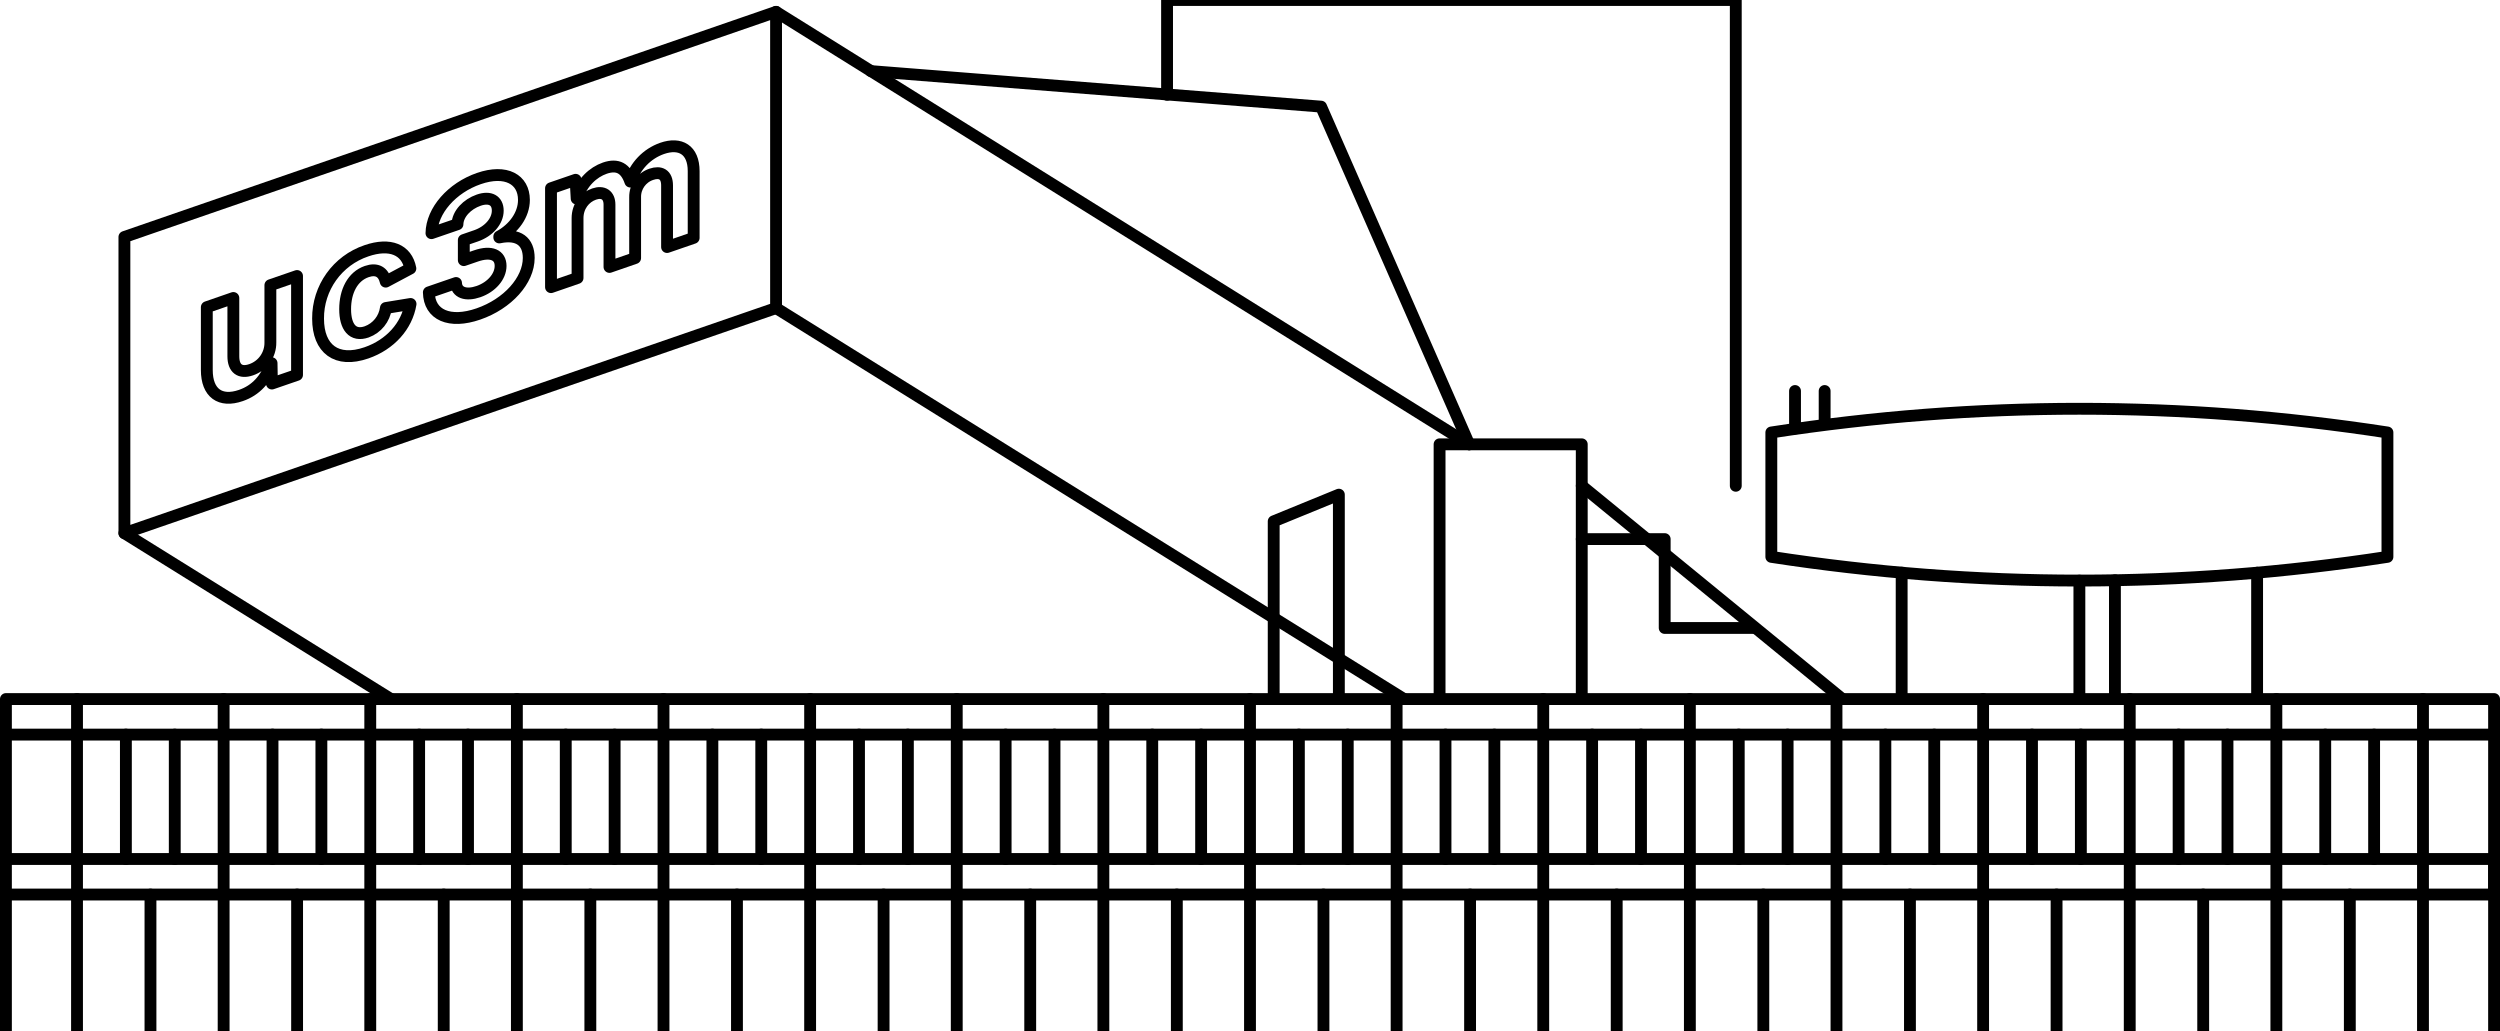
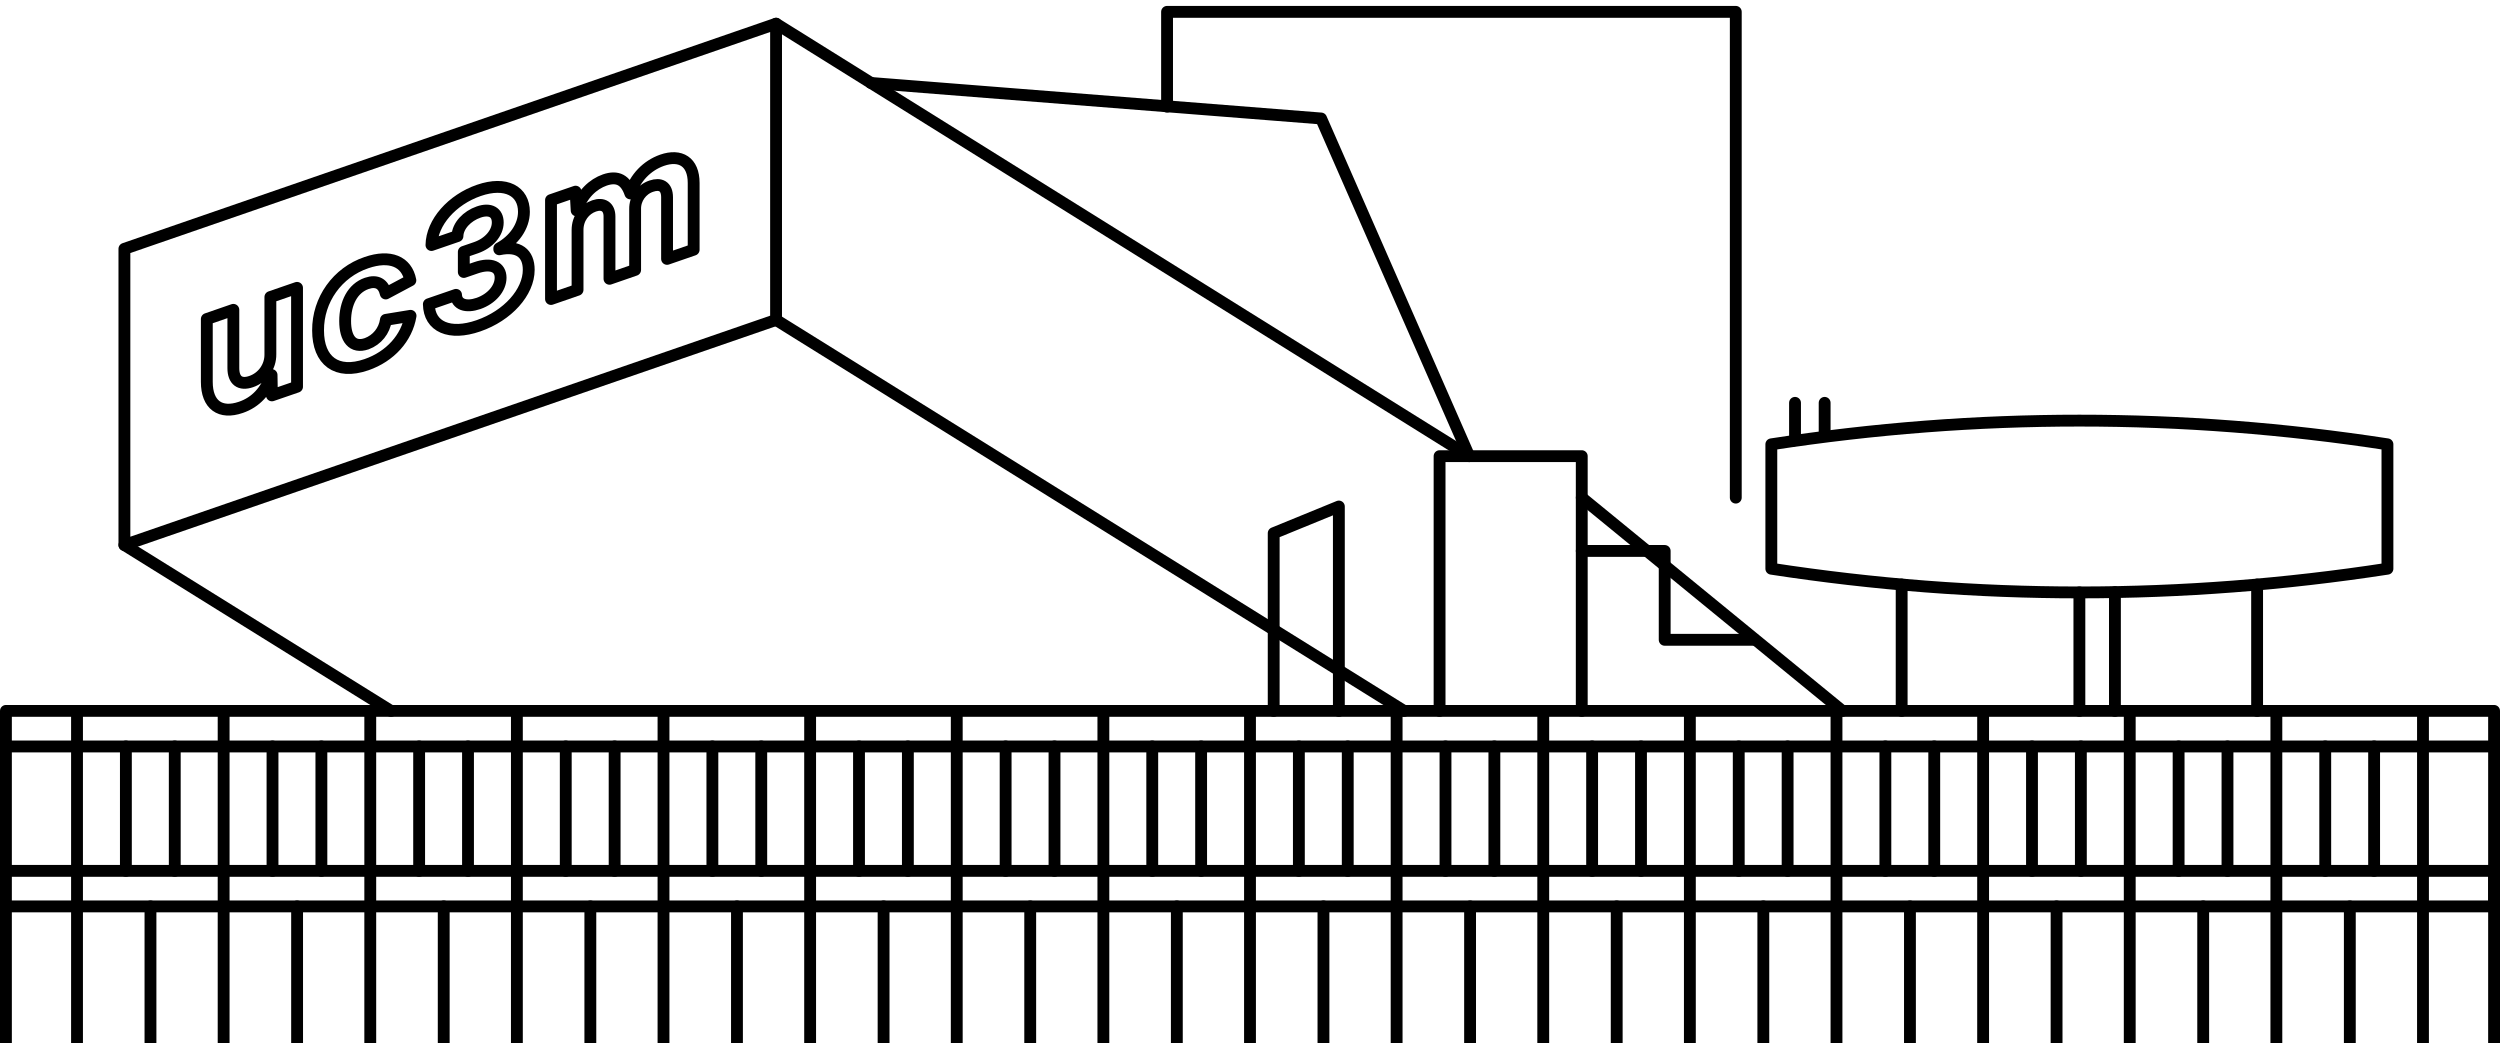
- <svg xmlns="http://www.w3.org/2000/svg" fill="none" stroke="currentColor" stroke-linecap="round" stroke-linejoin="round" stroke-width="2" viewBox="-1 -1 422 174">
-   <path d="M0 173v-56h420v56" />
-   <path d="M0 123h420" />
-   <path d="M0 144h420v6H0" />
-   <path d="M12 173v-56m24.75 56v-56m24.75 56v-56m24.75 56v-56M111 173v-56m24.75 56v-56m24.75 56v-56m24.75 56v-56M210 173v-56m24.75 56v-56m24.75 56v-56m24.75 56v-56M309 173v-56m24.75 56v-56m24.75 56v-56m24.75 56v-56M408 173v-56" />
-   <path d="M20.25 144v-21m8.25 21v-21M45 144v-21m8.25 21v-21m16.5 21v-21M78 144v-21m16.5 21v-21m8.25 21v-21m16.5 21v-21m8.25 21v-21m16.5 21v-21m8.25 21v-21m16.5 21v-21m8.25 21v-21m16.5 21v-21m8.25 21v-21m16.5 21v-21m8.25 21v-21m16.5 21v-21m8.25 21v-21m16.5 21v-21m8.25 21v-21m16.5 21v-21m8.25 21v-21m16.5 21v-21m8.25 21v-21m16.5 21v-21m8.25 21v-21m16.5 21v-21m8.25 21v-21m16.5 21v-21m8.25 21v-21" />
-   <path d="M24.4 173v-23m24.75 23v-23m24.75 23v-23m24.75 23v-23m24.75 23v-23m24.75 23v-23m24.75 23v-23m24.75 23v-23m24.75 23v-23m24.75 23v-23m24.75 23v-23m24.75 23v-23m24.75 23v-23m24.75 23v-23m24.75 23v-23m24.75 23v-23" />
-   <path d="M20 89V39L130 1v50Z" />
-   <path d="m130 1 117 73" />
-   <path d="m130 51 106 66" />
-   <path d="m146 11 76 6 25 57" />
-   <path d="m20 89 45 28" />
-   <path d="M196 15V-1h96v82" />
-   <path d="M214 117V87l11-4.5V117" />
-   <path d="M242 117V74h24v43" />
-   <path d="M266 90h14v15h15" />
-   <path d="m266 81 44 36" />
-   <path d="M298 93V72q52-8 104 0v21q-52 8-104 0" />
-   <path d="M320 117V95.67M380 117V95.67" />
-   <path d="M350 117V97m6 20V96.95" />
-   <path d="M302 71v-6m5 5.5V65" />
-   <path d="M39.66 65.76c2.54-.87 4.24-2.78 5.18-5.46l.06 3.44 4.24-1.46V45.59l-4.5 1.55v9.66a4.8 4.8 0 0 1-3.24 4.61c-1.88.65-3.01-.19-3.01-2.27V49.3l-4.48 1.55v10.61c0 3.91 2.28 5.5 5.75 4.3" />
-   <path d="M60.86 58.56c4-1.38 6.82-4.52 7.44-8.25l-4.16.68a5 5 0 0 1-3.24 4.03c-2.39.83-3.64-.85-3.64-3.83 0-3.02 1.25-5.52 3.64-6.35 1.73-.6 2.84.09 3.21 1.7l4.16-2.22c-.62-3.21-3.46-4.35-7.41-2.99a12 12 0 0 0-8.17 11.45c0 5.14 3.14 7.52 8.17 5.78" />
-   <path d="M79.75 52c4.96-1.71 8.5-5.67 8.5-9.46 0-2.76-1.73-4.15-4.97-3.46v-.16c2.46-1.33 4.16-3.68 4.16-6.17 0-3.48-3.04-5.19-7.61-3.61-4.52 1.56-7.94 5.4-8 9.22l4.39-1.51c.04-1.75 1.64-3.39 3.58-4.06 1.93-.67 3.22.05 3.22 1.77 0 1.77-1.5 3.5-3.67 4.25l-2.06.71v3.39l2.06-.71c2.58-.89 4.15-.15 4.15 1.68 0 1.81-1.54 3.58-3.73 4.34-2.11.73-3.72.19-3.79-1.45l-4.59 1.58c.06 3.85 3.53 5.32 8.36 3.65" />
-   <path d="m92.01 47.47 4.48-1.55V35.83c0-2 1.21-3.52 2.79-4.07 1.52-.53 2.6.15 2.6 1.78v10.52l4.33-1.5V32.29a4 4 0 0 1 2.74-3.87c1.51-.52 2.65 0 2.65 1.88v10.4l4.49-1.55V27.89c0-3.62-2.27-4.9-5.33-3.84a8.6 8.6 0 0 0-5.36 5.6c-.78-2.27-2.16-3-4.3-2.27-2 .7-3.86 2.4-4.76 5.14l-.18-3.17-4.15 1.43Z" />
+ <svg xmlns="http://www.w3.org/2000/svg" fill="none" stroke="currentColor" stroke-linecap="round" stroke-linejoin="round" stroke-width="2" viewBox="-1 -1 422 176">
+   <path d="M0 175v-56h420v56" />
+   <path d="M0 125h420" />
+   <path d="M0 146h420v6H0" />
+   <path d="M12 175v-56m24.75 56v-56m24.75 56v-56m24.75 56v-56M111 175v-56m24.75 56v-56m24.75 56v-56m24.75 56v-56M210 175v-56m24.75 56v-56m24.75 56v-56m24.75 56v-56M309 175v-56m24.75 56v-56m24.75 56v-56m24.75 56v-56M408 175v-56" />
+   <path d="M20.25 146v-21m8.25 21v-21M45 146v-21m8.25 21v-21m16.5 21v-21M78 146v-21m16.5 21v-21m8.25 21v-21m16.5 21v-21m8.25 21v-21m16.5 21v-21m8.25 21v-21m16.5 21v-21m8.25 21v-21m16.5 21v-21m8.25 21v-21m16.5 21v-21m8.25 21v-21m16.5 21v-21m8.25 21v-21m16.5 21v-21m8.25 21v-21m16.5 21v-21m8.25 21v-21m16.5 21v-21m8.25 21v-21m16.5 21v-21m8.25 21v-21m16.5 21v-21m8.25 21v-21m16.5 21v-21m8.25 21v-21" />
+   <path d="M24.4 175v-23m24.75 23v-23m24.75 23v-23m24.75 23v-23m24.75 23v-23m24.75 23v-23m24.75 23v-23m24.75 23v-23m24.75 23v-23m24.75 23v-23m24.75 23v-23m24.75 23v-23m24.75 23v-23m24.75 23v-23m24.75 23v-23m24.75 23v-23" />
+   <path d="M20 91V41L130 3v50Z" />
+   <path d="m130 3 117 73" />
+   <path d="m130 53 106 66" />
+   <path d="m146 13 76 6 25 57" />
+   <path d="m20 91 45 28" />
+   <path d="M196 17V1h96v82" />
+   <path d="M214 119V89l11-4.5V119" />
+   <path d="M242 119V76h24v43" />
+   <path d="M266 92h14v15h15" />
+   <path d="m266 83 44 36" />
+   <path d="M298 95V74q52-8 104 0v21q-52 8-104 0" />
+   <path d="M320 119V97.67M380 119V97.67" />
+   <path d="M350 119V99m6 20V98.95" />
+   <path d="M302 73v-6m5 5.5V67" />
+   <path d="M39.66 67.76c2.54-.87 4.24-2.78 5.18-5.46l.06 3.44 4.24-1.46V47.59l-4.5 1.55v9.66a4.8 4.8 0 0 1-3.24 4.61c-1.88.65-3.01-.19-3.01-2.27V51.3l-4.48 1.55v10.61c0 3.91 2.28 5.5 5.75 4.3" />
+   <path d="M60.86 60.56c4-1.38 6.82-4.52 7.44-8.25l-4.16.68a5 5 0 0 1-3.24 4.03c-2.39.83-3.64-.85-3.64-3.83 0-3.02 1.25-5.52 3.64-6.35 1.73-.6 2.84.09 3.21 1.7l4.16-2.22c-.62-3.21-3.46-4.35-7.41-2.99a12 12 0 0 0-8.17 11.45c0 5.14 3.14 7.52 8.17 5.78" />
+   <path d="M79.75 54c4.96-1.71 8.5-5.67 8.5-9.46 0-2.76-1.73-4.15-4.97-3.46v-.16c2.46-1.33 4.16-3.68 4.16-6.17 0-3.48-3.04-5.19-7.61-3.61-4.52 1.56-7.94 5.4-8 9.22l4.39-1.51c.04-1.75 1.64-3.39 3.58-4.06 1.93-.67 3.22.05 3.22 1.77 0 1.77-1.5 3.5-3.67 4.25l-2.06.71v3.39l2.06-.71c2.58-.89 4.15-.15 4.15 1.68 0 1.81-1.54 3.58-3.73 4.34-2.11.73-3.72.19-3.79-1.45l-4.59 1.58c.06 3.85 3.53 5.32 8.36 3.65" />
+   <path d="m92.01 49.47 4.48-1.55V37.83c0-2 1.21-3.52 2.79-4.07 1.52-.53 2.6.15 2.6 1.78v10.52l4.33-1.5V34.29a4 4 0 0 1 2.74-3.87c1.51-.52 2.65 0 2.65 1.88v10.4l4.49-1.55V29.89c0-3.62-2.27-4.9-5.33-3.84a8.6 8.6 0 0 0-5.36 5.6c-.78-2.27-2.16-3-4.3-2.27-2 .7-3.86 2.4-4.76 5.14l-.18-3.17-4.15 1.43Z" />
</svg>
